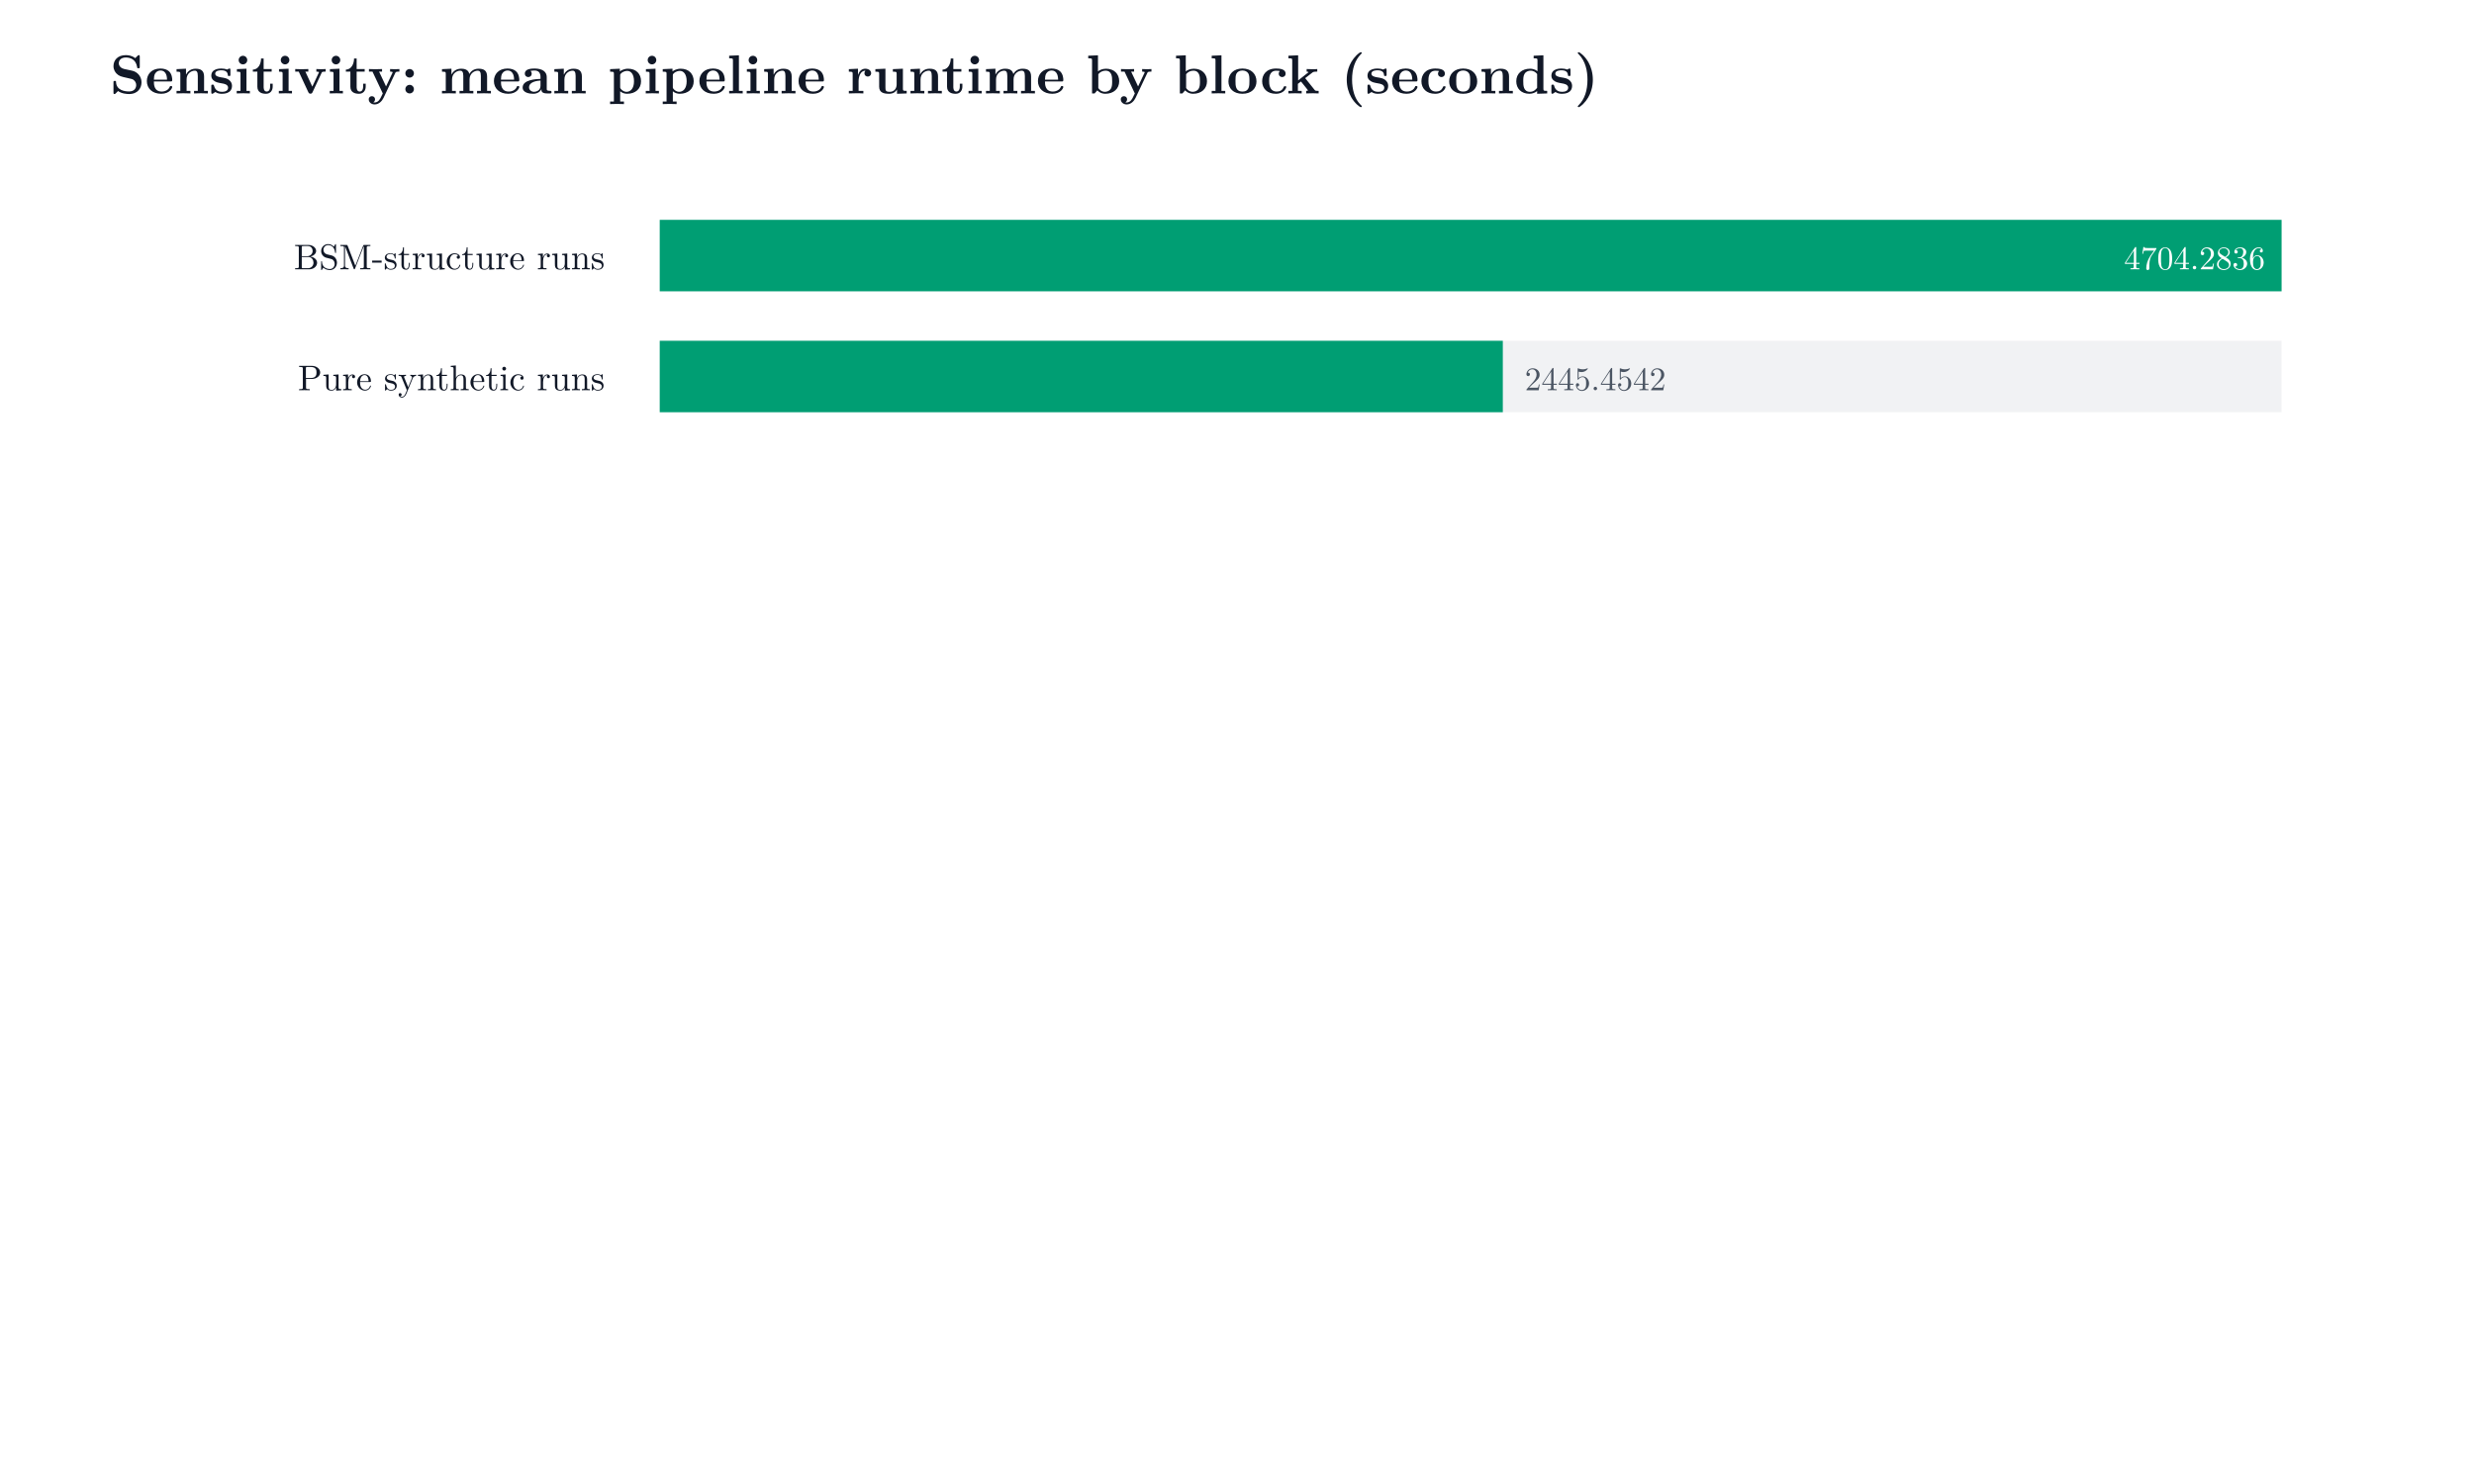
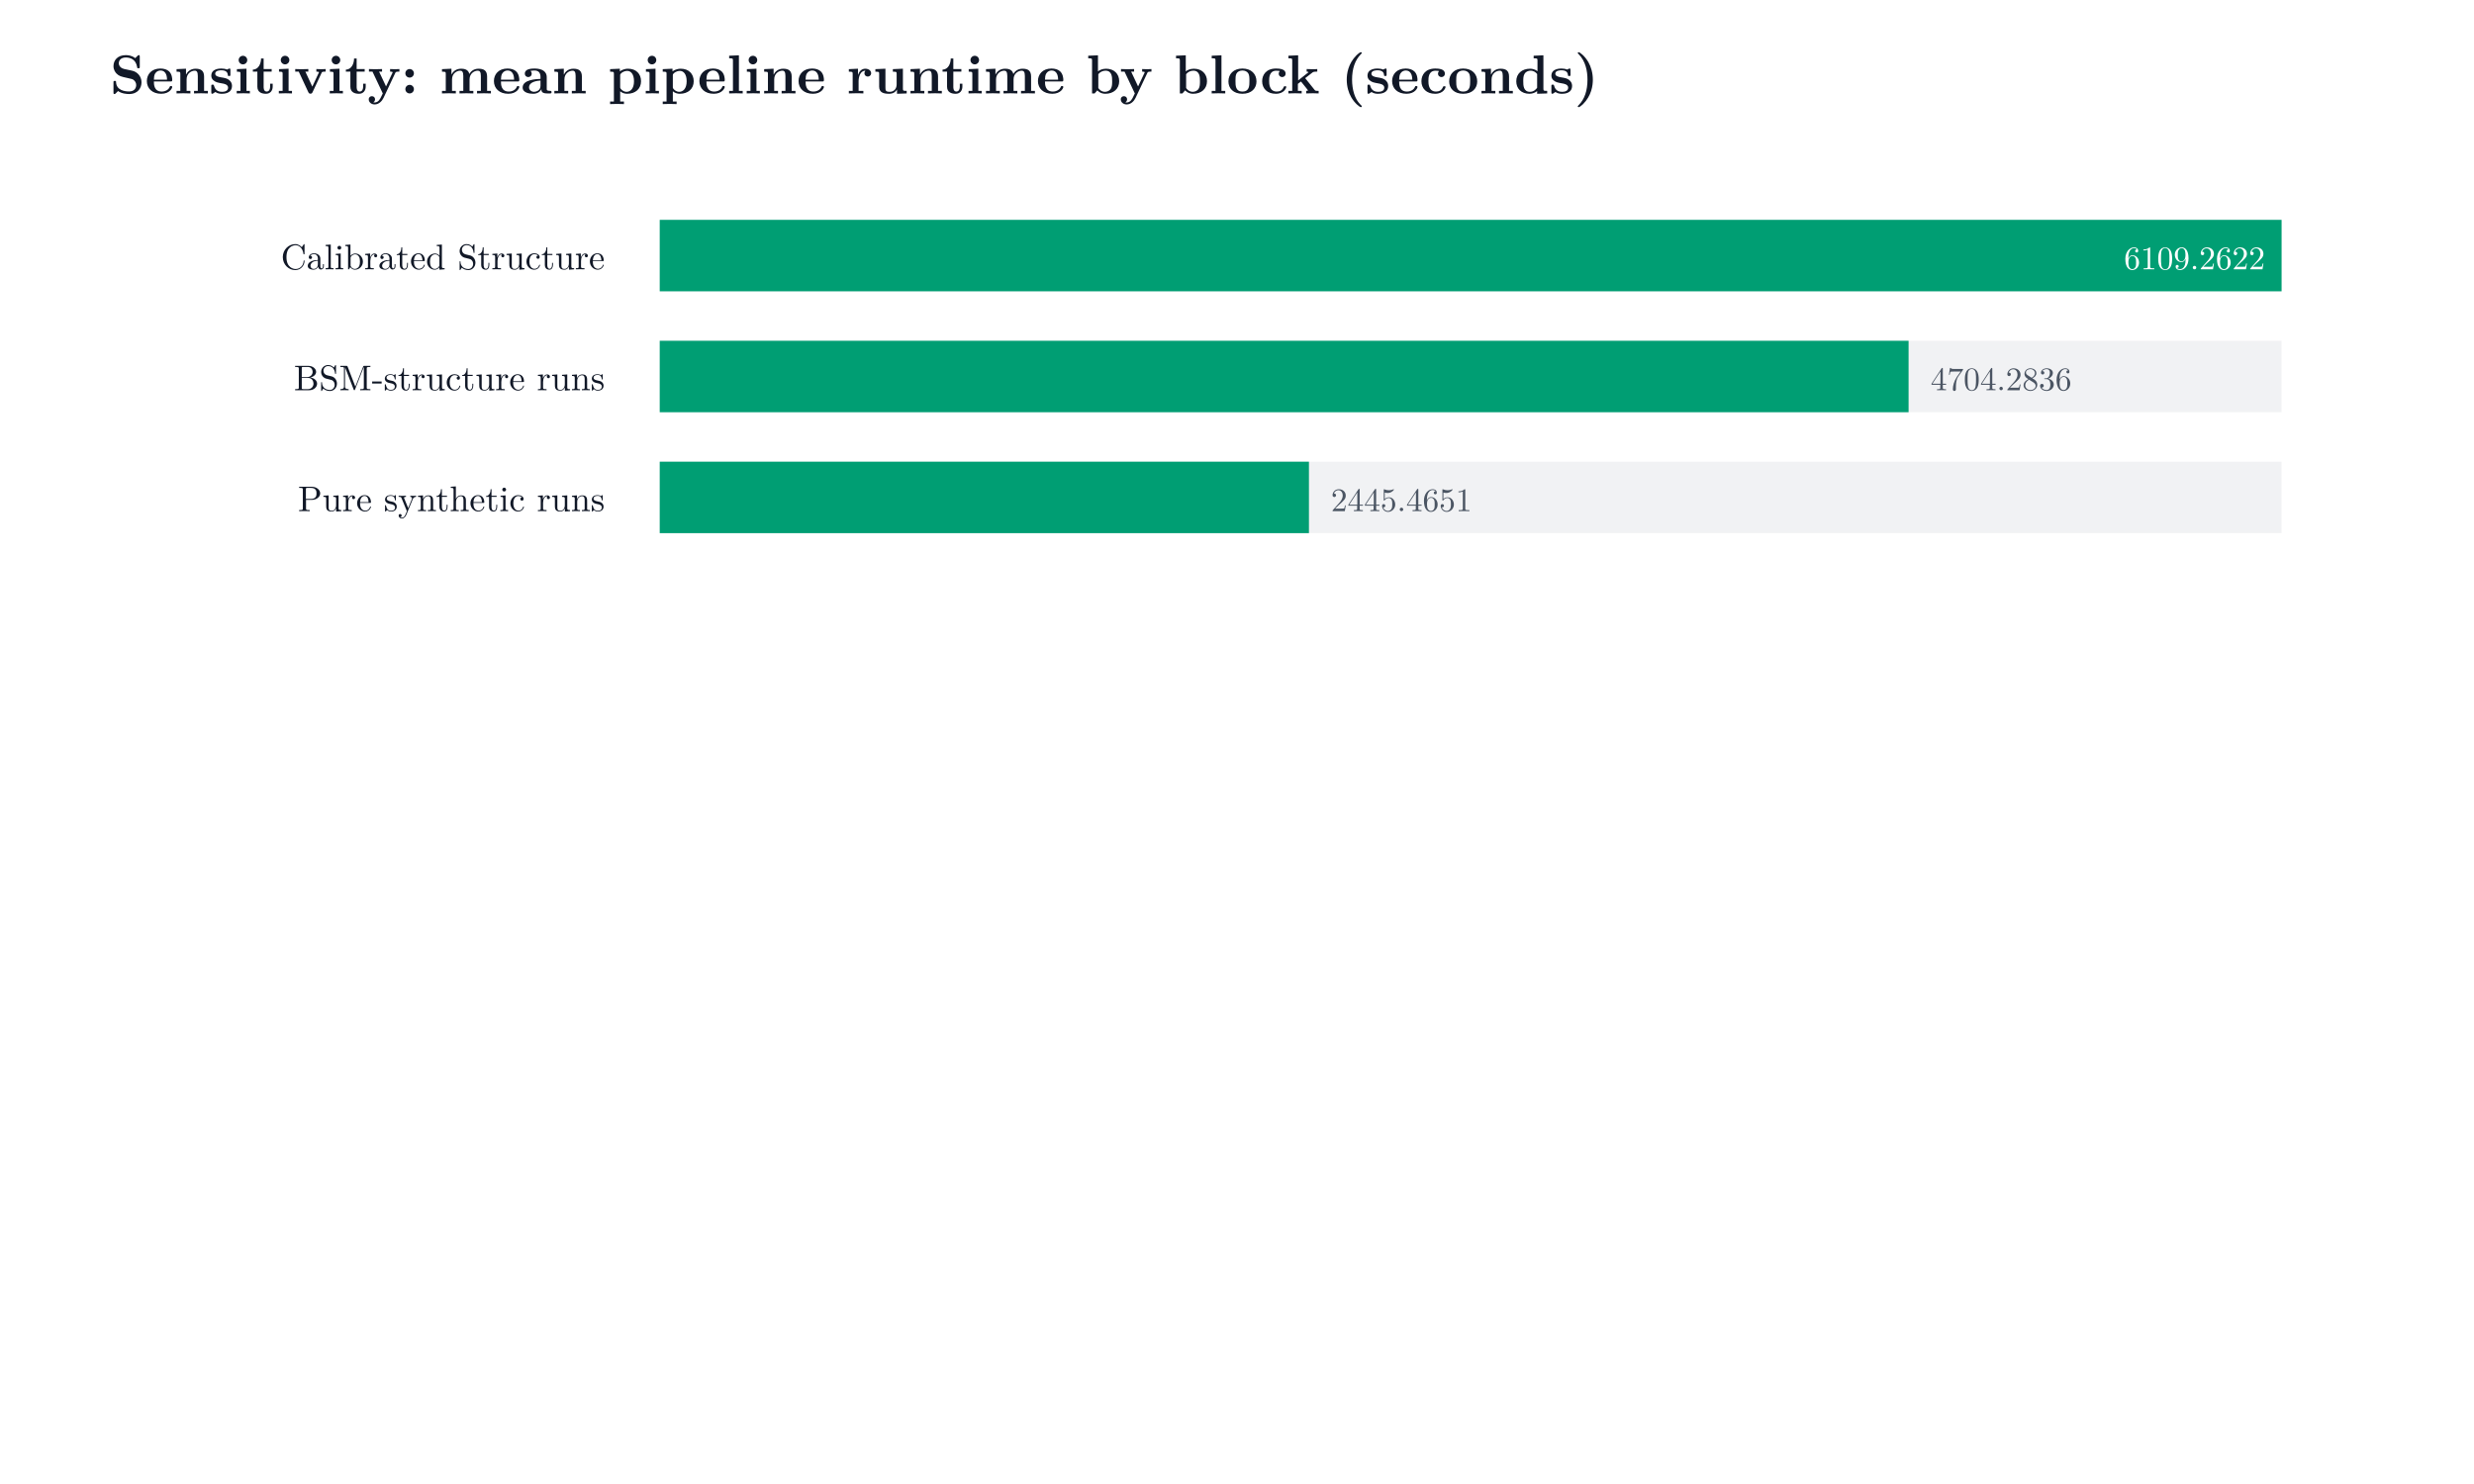
<svg xmlns="http://www.w3.org/2000/svg" width="900" height="540" viewBox="0 0 900 540">
  <rect width="100%" height="100%" fill="#ffffff" />
  <text x="40" y="34" font-family="'CMU Serif', 'Computer Modern', 'Latin Modern Roman', Georgia, serif" font-size="20" font-weight="700" fill="#111827">Sensitivity: mean pipeline runtime by block (seconds)</text>
-   <text x="220" y="98" text-anchor="end" font-family="'CMU Serif', 'Computer Modern', 'Latin Modern Roman', Georgia, serif" font-size="13" fill="#111827">BSM-structure runs</text>
+   <text x="220" y="98" text-anchor="end" font-family="'CMU Serif', 'Computer Modern', 'Latin Modern Roman', Georgia, serif" font-size="13" fill="#111827">Calibrated Structure</text>
  <rect x="240" y="80" width="590" height="26" fill="#d1d5db" opacity="0.3" />
  <rect x="240" y="80" width="590.00" height="26" fill="#009E73" />
-   <text x="824.00" y="98" text-anchor="end" font-family="'CMU Serif', 'Computer Modern', 'Latin Modern Roman', Georgia, serif" font-size="12" fill="#ffffff">4704.2836</text>
-   <text x="220" y="142" text-anchor="end" font-family="'CMU Serif', 'Computer Modern', 'Latin Modern Roman', Georgia, serif" font-size="13" fill="#111827">Pure synthetic runs</text>
+   <text x="824.00" y="98" text-anchor="end" font-family="'CMU Serif', 'Computer Modern', 'Latin Modern Roman', Georgia, serif" font-size="12" fill="#ffffff">6109.2622</text>
+   <text x="220" y="142" text-anchor="end" font-family="'CMU Serif', 'Computer Modern', 'Latin Modern Roman', Georgia, serif" font-size="13" fill="#111827">BSM-structure runs</text>
  <rect x="240" y="124" width="590" height="26" fill="#d1d5db" opacity="0.3" />
-   <rect x="240" y="124" width="306.70" height="26" fill="#009E73" />
-   <text x="554.70" y="142" font-family="'CMU Serif', 'Computer Modern', 'Latin Modern Roman', Georgia, serif" font-size="12" fill="#4b5563">2445.4542</text>
+   <rect x="240" y="124" width="454.31" height="26" fill="#009E73" />
+   <text x="702.31" y="142" font-family="'CMU Serif', 'Computer Modern', 'Latin Modern Roman', Georgia, serif" font-size="12" fill="#4b5563">4704.2836</text>
+   <text x="220" y="186" text-anchor="end" font-family="'CMU Serif', 'Computer Modern', 'Latin Modern Roman', Georgia, serif" font-size="13" fill="#111827">Pure synthetic runs</text>
+   <rect x="240" y="168" width="590" height="26" fill="#d1d5db" opacity="0.3" />
+   <rect x="240" y="168" width="236.17" height="26" fill="#009E73" />
+   <text x="484.17" y="186" font-family="'CMU Serif', 'Computer Modern', 'Latin Modern Roman', Georgia, serif" font-size="12" fill="#4b5563">2445.4651</text>
</svg>
